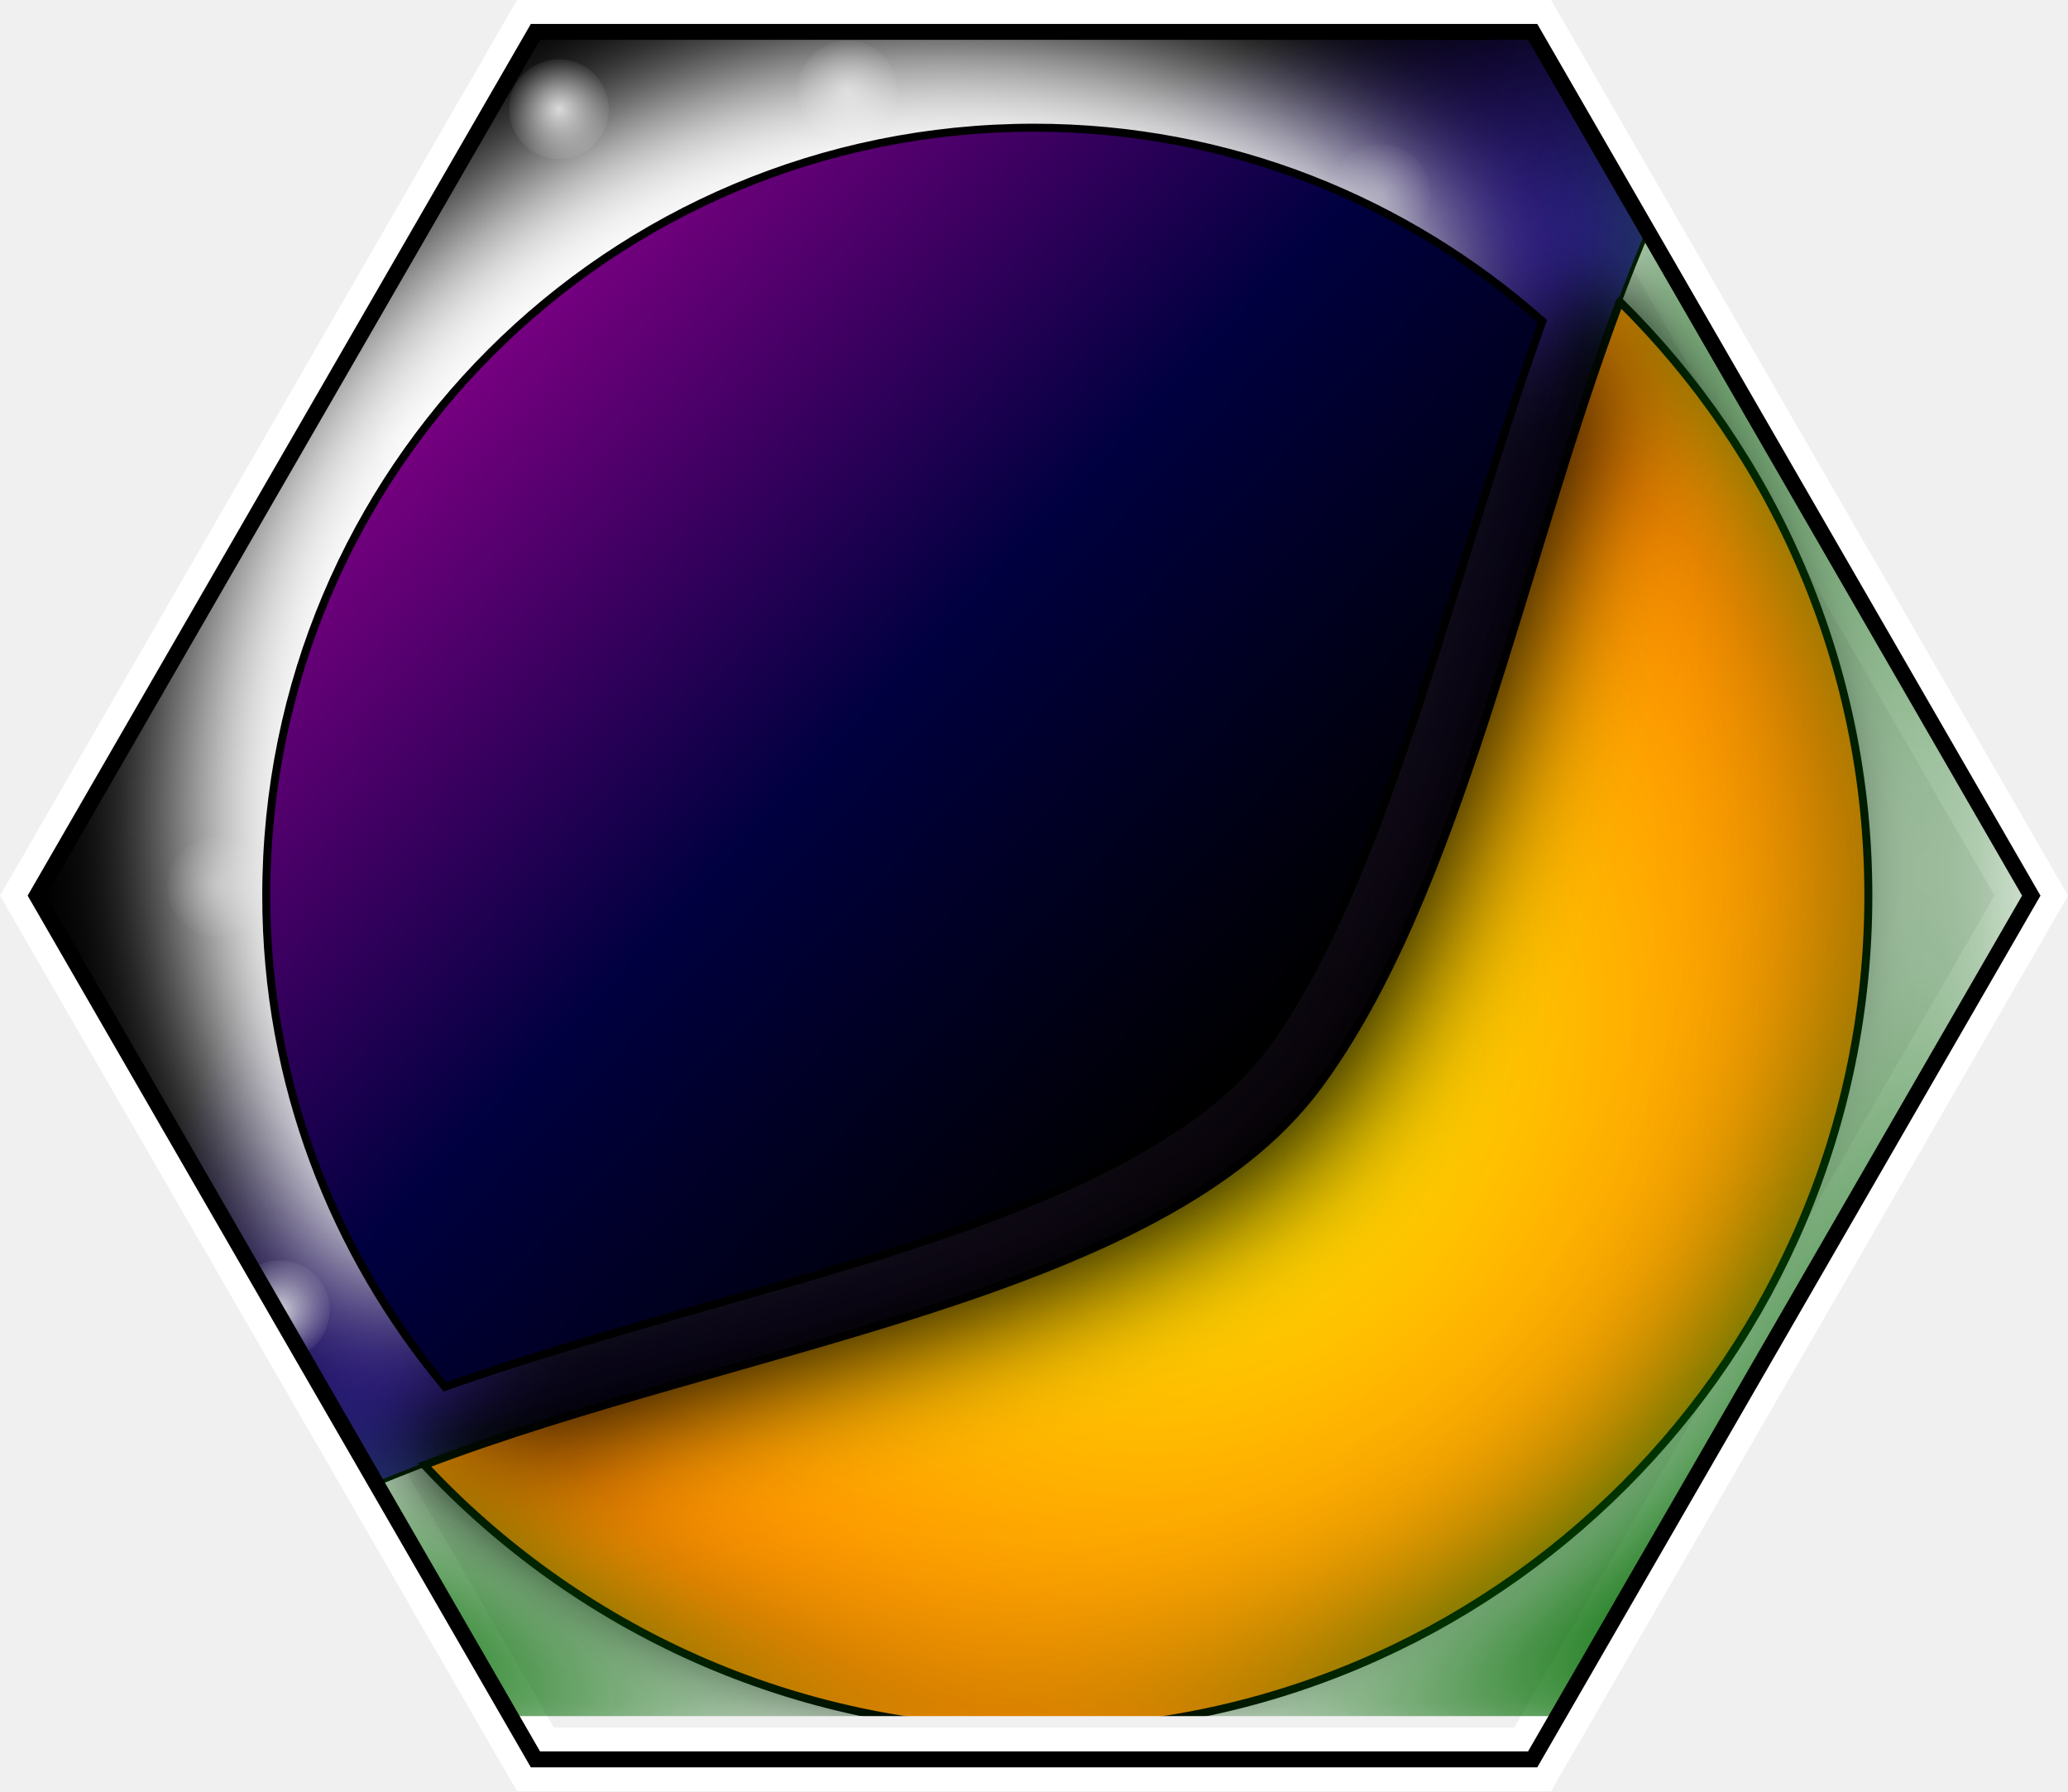
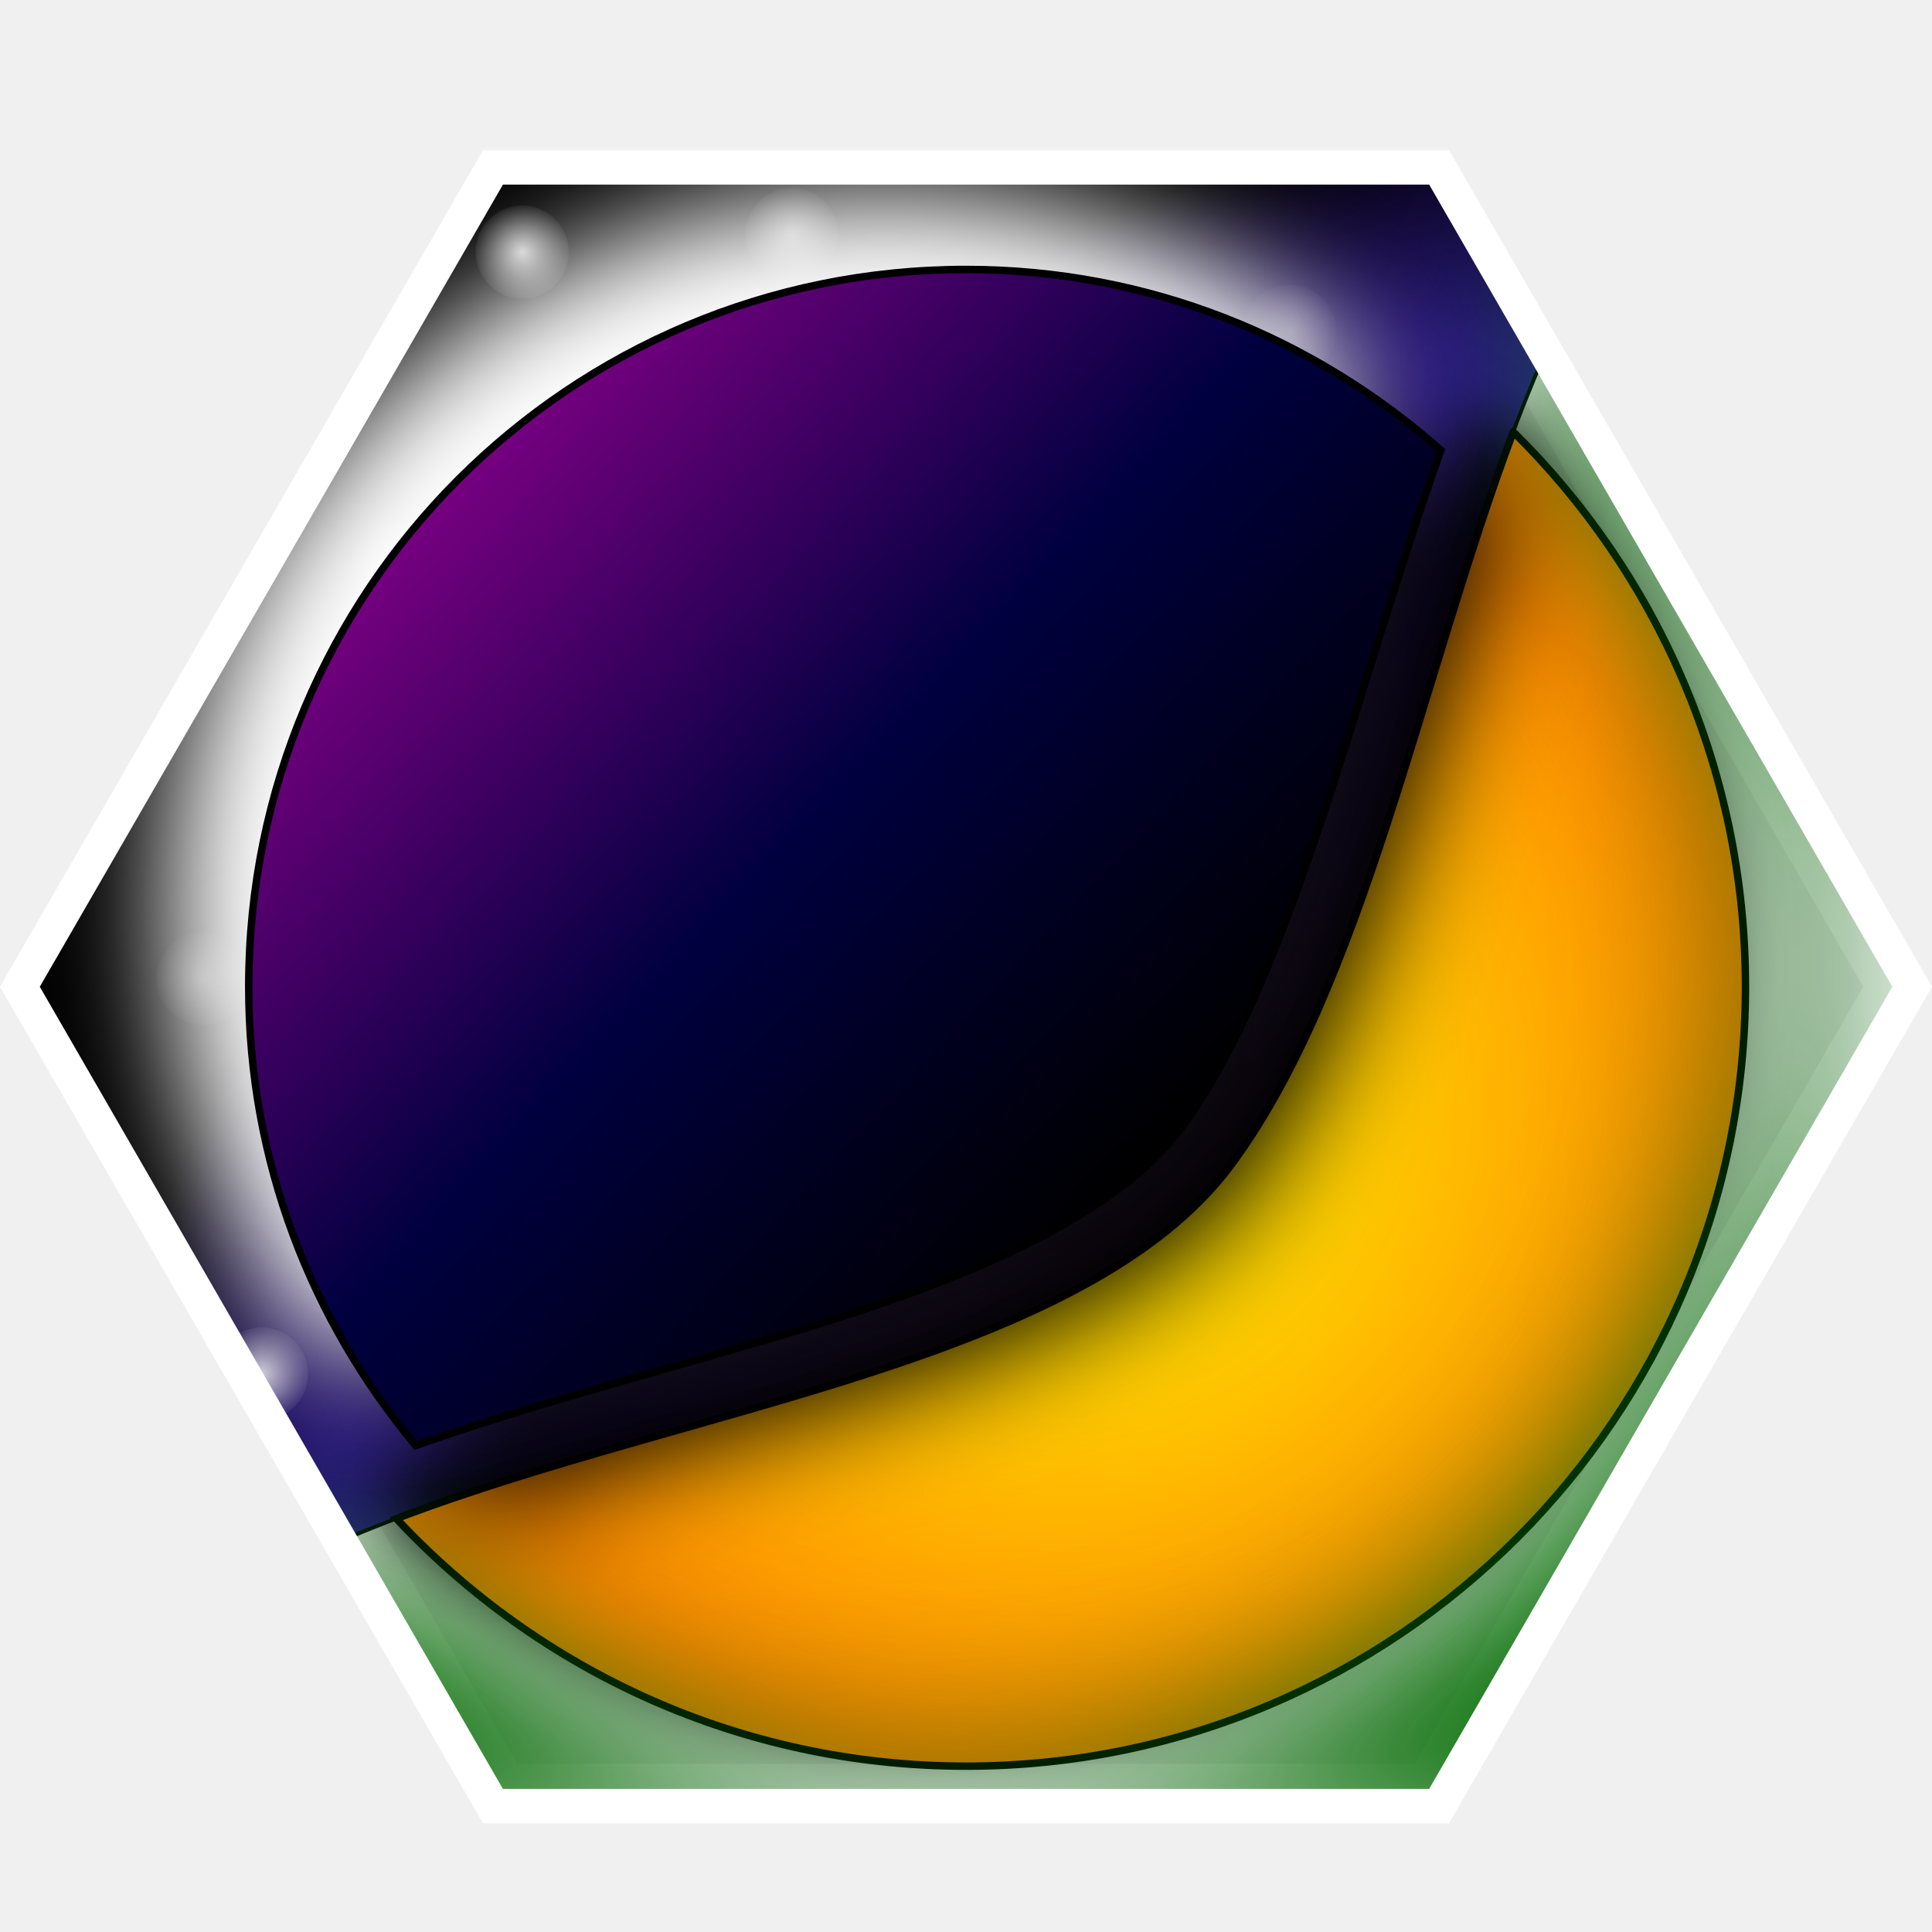
- <svg xmlns="http://www.w3.org/2000/svg" xmlns:xlink="http://www.w3.org/1999/xlink" width="519.225" height="449.652" id="svg2" version="1.1">
+ <svg xmlns="http://www.w3.org/2000/svg" xmlns:xlink="http://www.w3.org/1999/xlink" width="519.23" height="519.23" id="svg2" version="1.1">
  <defs id="defs4">
    <linearGradient id="linearGradient4045">
      <stop style="stop-color:#ffffff;stop-opacity:1" offset="0" id="stop4047" />
      <stop style="stop-color:#ffffff;stop-opacity:0" offset="1" id="stop4049" />
    </linearGradient>
    <linearGradient id="linearGradient3951">
      <stop style="stop-color:#55d400;stop-opacity:1" offset="0" id="stop3953" />
      <stop id="stop3959" offset="0.538" style="stop-color:#66ff00;stop-opacity:1" />
      <stop style="stop-color:#008000;stop-opacity:1" offset="0.704" id="stop3961" />
      <stop style="stop-color:#000000;stop-opacity:1" offset="1" id="stop3955" />
    </linearGradient>
    <linearGradient id="linearGradient3849">
      <stop style="stop-color:#ffff00;stop-opacity:1" offset="0" id="stop3851" />
      <stop style="stop-color:#ff8800;stop-opacity:1" offset="1" id="stop3853" />
    </linearGradient>
    <linearGradient id="linearGradient3837">
      <stop style="stop-color:#760080;stop-opacity:1;" offset="0" id="stop3839" />
      <stop id="stop3847" offset="0.5" style="stop-color:#000040;stop-opacity:1;" />
      <stop style="stop-color:#000000;stop-opacity:1" offset="1" id="stop3841" />
    </linearGradient>
    <linearGradient id="linearGradient3823">
      <stop style="stop-color:#000000;stop-opacity:1;" offset="0" id="stop3825" />
      <stop id="stop3831" offset="0.5" style="stop-color:#a24fa2;stop-opacity:1" />
      <stop style="stop-color:#5127ff;stop-opacity:1;" offset="0.75" id="stop3835" />
      <stop style="stop-color:#000000;stop-opacity:1" offset="1" id="stop3827" />
    </linearGradient>
    <radialGradient xlink:href="#linearGradient3823" id="radialGradient3833" cx="500.752" cy="500.752" fx="500.752" fy="500.752" r="250.875" gradientUnits="userSpaceOnUse" gradientTransform="matrix(2.007828,0,0,2.007828,-504.6718,-504.6718)" />
    <linearGradient xlink:href="#linearGradient3837" id="linearGradient3845" x1="113.531" y1="115.445" x2="303.137" y2="293.571" gradientUnits="userSpaceOnUse" />
    <radialGradient xlink:href="#linearGradient3849" id="radialGradient3855" cx="278.562" cy="280.547" fx="278.562" fy="280.547" r="181.781" gradientTransform="matrix(1,0,0,0.9890837,0,3.062528)" gradientUnits="userSpaceOnUse" />
    <filter id="filter3939" x="-0.119" width="1.238" y="-0.121" height="1.242" color-interpolation-filters="sRGB">
      <feGaussianBlur stdDeviation="15.912" id="feGaussianBlur3941" />
    </filter>
    <radialGradient xlink:href="#linearGradient3951" id="radialGradient3963" cx="306.383" cy="315.388" fx="306.383" fy="315.388" r="239.906" gradientTransform="matrix(1.506272,7.4310545e-8,-7.2932564e-8,1.478341,-155.1132,-150.8842)" gradientUnits="userSpaceOnUse" />
    <filter id="filter4001" x="-0.12" width="1.24" y="-0.12" height="1.24" color-interpolation-filters="sRGB">
      <feGaussianBlur stdDeviation="23.887" id="feGaussianBlur4003" />
    </filter>
    <filter id="filter4033" color-interpolation-filters="sRGB">
      <feGaussianBlur stdDeviation="9.014" id="feGaussianBlur4035" />
    </filter>
    <radialGradient xlink:href="#linearGradient4045" id="radialGradient4051" cx="40.357" cy="31.224" fx="40.357" fy="31.224" r="13.524" gradientUnits="userSpaceOnUse" />
    <radialGradient xlink:href="#linearGradient4045" id="radialGradient4152" gradientUnits="userSpaceOnUse" cx="40.357" cy="31.224" fx="40.357" fy="31.224" r="13.524" />
    <radialGradient xlink:href="#linearGradient4045" id="radialGradient4156" gradientUnits="userSpaceOnUse" cx="40.357" cy="31.224" fx="40.357" fy="31.224" r="13.524" />
    <radialGradient xlink:href="#linearGradient4045" id="radialGradient4160" gradientUnits="userSpaceOnUse" cx="40.357" cy="31.224" fx="40.357" fy="31.224" r="13.524" />
    <radialGradient xlink:href="#linearGradient4045" id="radialGradient4164" gradientUnits="userSpaceOnUse" cx="40.357" cy="31.224" fx="40.357" fy="31.224" r="13.524" />
    <radialGradient xlink:href="#linearGradient4045" id="radialGradient4168" gradientUnits="userSpaceOnUse" cx="40.357" cy="31.224" fx="40.357" fy="31.224" r="13.524" />
    <radialGradient xlink:href="#linearGradient4045-7" id="radialGradient4051-5" cx="40.357" cy="31.224" fx="40.357" fy="31.224" r="13.524" gradientUnits="userSpaceOnUse" />
    <linearGradient id="linearGradient4045-7">
      <stop style="stop-color:#ffffff;stop-opacity:1" offset="0" id="stop4047-4" />
      <stop style="stop-color:#ffffff;stop-opacity:0" offset="1" id="stop4049-7" />
    </linearGradient>
    <radialGradient xlink:href="#linearGradient4045-7" id="radialGradient4099" cx="40.357" cy="31.224" fx="40.357" fy="31.224" r="13.524" gradientUnits="userSpaceOnUse" />
    <radialGradient xlink:href="#linearGradient4045-7" id="radialGradient4107" cx="40.357" cy="31.224" fx="40.357" fy="31.224" r="13.524" gradientUnits="userSpaceOnUse" />
    <radialGradient xlink:href="#linearGradient4045-7" id="radialGradient4115" cx="40.357" cy="31.224" fx="40.357" fy="31.224" r="13.524" gradientUnits="userSpaceOnUse" />
    <radialGradient xlink:href="#linearGradient4045-7" id="radialGradient4123" cx="40.357" cy="31.224" fx="40.357" fy="31.224" r="13.524" gradientUnits="userSpaceOnUse" />
    <filter color-interpolation-filters="sRGB" id="filter4067-8" x="-0.223" width="1.447" y="-0.223" height="1.447">
      <feGaussianBlur stdDeviation="2.33" id="feGaussianBlur4069-0" />
    </filter>
    <radialGradient xlink:href="#linearGradient4045-7" id="radialGradient4133" cx="40.357" cy="31.224" fx="40.357" fy="31.224" r="13.524" gradientUnits="userSpaceOnUse" />
    <mask maskUnits="userSpaceOnUse" id="mask4248">
      <path transform="matrix(1.249357,0,0,1.249357,216.2979,355.6942)" d="m 266.088,-53.664 -100.202,173.555 -200.404,0 -100.202,-173.555 100.202,-173.555 200.404,0 z" id="path4250" style="fill:#ffffff;fill-opacity:1;fill-rule:nonzero;stroke:#000000;stroke-width:2;stroke-linecap:butt;stroke-linejoin:miter;stroke-miterlimit:4;stroke-opacity:1;stroke-dasharray:none;stroke-dashoffset:0" />
    </mask>
    <filter id="filter3879" x="-0.119" width="1.238" y="-0.121" height="1.242" color-interpolation-filters="sRGB">
      <feGaussianBlur stdDeviation="15.912" id="feGaussianBlur3881" />
    </filter>
-     <radialGradient xlink:href="#linearGradient4045-7" id="radialGradient3885" gradientUnits="userSpaceOnUse" cx="40.357" cy="31.224" fx="40.357" fy="31.224" r="13.524" />
+     <radialGradient xlink:href="#linearGradient4045-7" id="radialGradient3071" gradientUnits="userSpaceOnUse" cx="40.357" cy="31.224" fx="40.357" fy="31.224" r="13.524" />
  </defs>
-   <g id="layer1" transform="translate(-38.73297,-63.81307)">
-     <path transform="matrix(1.249357,0,0,1.249357,216.2979,355.6942)" d="m 266.088,-53.664 -100.202,173.555 -200.404,0 -100.202,-173.555 100.202,-173.555 200.404,0 z" id="path3883" style="fill:none;stroke:#ffffff;stroke-width:12.807;stroke-linecap:butt;stroke-linejoin:miter;stroke-miterlimit:4;stroke-opacity:1;stroke-dasharray:none;stroke-dashoffset:0" />
+   <g id="layer1" transform="translate(-38.73297,5.765363)">
+     <path transform="matrix(1.249357,0,0,1.249357,216.2853,326.4746)" d="m 266.088,-53.664 -100.202,173.555 -200.404,0 -100.202,-173.555 100.202,-173.555 200.404,0 z" id="path3883" style="fill:none;stroke:#ffffff;stroke-width:12.807;stroke-linecap:butt;stroke-linejoin:miter;stroke-miterlimit:4;stroke-opacity:1;stroke-dasharray:none;stroke-dashoffset:0" />
    <path style="fill:#ffffff;fill-opacity:1;fill-rule:nonzero;stroke:#008000;stroke-width:2;stroke-linecap:butt;stroke-linejoin:miter;stroke-miterlimit:4;stroke-opacity:1;stroke-dasharray:none;stroke-dashoffset:0" id="path2985" d="m 547.736,288.648 c 0,137.727 -111.649,249.376 -249.376,249.376 -137.727,0 -249.376,-111.649 -249.376,-249.376 0,-137.727 111.649,-249.376 249.376,-249.376 137.727,0 249.376,111.649 249.376,249.376 z" transform="matrix(0.8399276,0,0,0.8399276,-456.5312,46.20463)" />
-     <g id="g3981" mask="url(#mask4248)">
+     <g id="g3981" mask="url(#mask4248)" transform="translate(0,-29.21965)">
      <path id="path3008" d="M 0,0 0,500.75 C 0,360.516 255.773,387.014 321.625,298.25 387.477,209.486 384.189,0 500.75,0 L 0,0 z" style="fill:url(#radialGradient3833);fill-opacity:1;stroke:#000000;stroke-width:1px;stroke-linecap:butt;stroke-linejoin:miter;stroke-opacity:1" transform="translate(47.98456,38.2724)" />
      <g transform="translate(-1.5417481e-7,3.234082e-6)" id="g4071">
-         <path transform="translate(138.7173,59.98147)" d="m 52.881,31.224 c 0,6.917 -5.607,12.524 -12.524,12.524 -6.917,0 -12.524,-5.607 -12.524,-12.524 0,-6.917 5.607,-12.524 12.524,-12.524 6.917,0 12.524,5.607 12.524,12.524 z" id="path4043" style="opacity:0.795;fill:url(#radialGradient3885);fill-opacity:1;fill-rule:nonzero;stroke:none" />
+         <path transform="translate(138.7173,59.98147)" d="m 52.881,31.224 c 0,6.917 -5.607,12.524 -12.524,12.524 -6.917,0 -12.524,-5.607 -12.524,-12.524 0,-6.917 5.607,-12.524 12.524,-12.524 6.917,0 12.524,5.607 12.524,12.524 z" id="path4043" style="opacity:0.795;fill:url(#radialGradient3071);fill-opacity:1;fill-rule:nonzero;stroke:none" />
        <use style="opacity:0.634" height="500.752" width="500.752" transform="translate(72.42348,-4.72327)" id="use4053" xlink:href="#path4043" y="0" x="0" />
        <use style="opacity:0.583" height="500.752" width="500.752" transform="translate(133.826,25.97799)" id="use4055" xlink:href="#use4053" y="0" x="0" />
        <use height="500.752" width="500.752" transform="translate(-292.0555,173.9738)" id="use4057" xlink:href="#use4055" y="0" x="0" />
        <use height="500.752" width="500.752" transform="translate(-70.06184,301.5021)" id="use4059" xlink:href="#path4043" y="0" x="0" />
        <use style="filter:url(#filter4067-8)" height="500.752" width="500.752" transform="translate(-104.6992,89.74214)" id="use4061" xlink:href="#use4053" y="0" x="0" />
      </g>
      <path style="fill:#000000;fill-opacity:1;stroke:#000000;stroke-width:2;stroke-linecap:butt;stroke-linejoin:miter;stroke-miterlimit:4;stroke-opacity:1;stroke-dasharray:none;filter:url(#filter4033)" d="m 437.422,131.522 c -24.907,66.274 -40.325,149.165 -75.812,197 -39.014,52.588 -144.687,64.746 -224.344,95.062 38.229,40.928 92.67,66.531 153.094,66.531 115.68,0 209.469,-93.788 209.469,-209.469 0,-58.369 -23.889,-111.142 -62.406,-149.125 z" id="path4015" />
      <path id="path3013" d="m 397.438,101.25 c -24.907,66.274 -40.325,149.165 -75.812,197 -39.014,52.588 -144.687,64.746 -224.344,95.062 38.229,40.928 92.67,66.531 153.094,66.531 115.68,0 209.469,-93.788 209.469,-209.469 0,-58.369 -23.889,-111.142 -62.406,-149.125 z" style="fill:url(#radialGradient3855);fill-opacity:1;stroke:#000000;stroke-width:2;stroke-linecap:butt;stroke-linejoin:miter;stroke-miterlimit:4;stroke-opacity:1;stroke-dasharray:none" transform="translate(47.98456,38.2724)" />
      <path style="fill:#006e00;fill-opacity:1;stroke:#000000;stroke-width:2;stroke-linecap:butt;stroke-linejoin:miter;stroke-miterlimit:4;stroke-opacity:1;stroke-dasharray:none;filter:url(#filter4001)" id="path3965" d="m 489.625,11.969 c -18.095,2.485 -32.008,11.07 -44.438,24.844 -13.681,15.161 -24.886,36.956 -34.719,61.906 37.46,39.529 60.5,92.946 60.5,151.656 0,121.698 -98.896,220.594 -220.594,220.594 -60.771,0 -115.881,-24.683 -155.781,-64.5 C 70.84,416.058 50.245,427.303 35.875,441.375 22.517,454.456 14.077,469.565 11.812,489.625 l 477.812,0 0,-477.656 z" transform="translate(41.98456,32.2724)" />
      <g id="g4009">
        <path transform="translate(63.98456,54.2724)" d="m 250.375,57.594 c -106.657,0 -192.781,86.124 -192.781,192.781 0,47.053 16.944,89.87 44.875,123.312 38.511,-13.599 80.392,-23.524 117.062,-35.438 40.223,-13.068 73.111,-28.941 88.688,-49.938 C 337.97,248.21 354.445,172.311 378,106.188 343.982,76.037 299.474,57.594 250.375,57.594 z" id="path3857" style="fill:#000000;fill-opacity:1;fill-rule:nonzero;stroke:#000000;stroke-width:2;stroke-linecap:butt;stroke-linejoin:miter;stroke-miterlimit:4;stroke-opacity:1;stroke-dasharray:none;stroke-dashoffset:0;filter:url(#filter3939)" />
        <path transform="translate(25.98456,16.2724)" d="m 250.375,57.594 c -106.657,0 -192.781,86.124 -192.781,192.781 0,47.053 16.944,89.87 44.875,123.312 38.511,-13.599 80.392,-23.524 117.062,-35.438 40.223,-13.068 73.111,-28.941 88.688,-49.938 C 337.97,248.21 354.445,172.311 378,106.188 343.982,76.037 299.474,57.594 250.375,57.594 z" id="path3049" style="fill:#ffffff;fill-opacity:1;fill-rule:nonzero;stroke:none;filter:url(#filter3879)" />
        <path style="fill:url(#linearGradient3845);fill-opacity:1;fill-rule:nonzero;stroke:#000000;stroke-width:2;stroke-linecap:butt;stroke-linejoin:miter;stroke-miterlimit:4;stroke-opacity:1;stroke-dasharray:none;stroke-dashoffset:0" id="path3053" d="m 250.375,57.594 c -106.657,0 -192.781,86.124 -192.781,192.781 0,47.053 16.944,89.87 44.875,123.312 38.511,-13.599 80.392,-23.524 117.062,-35.438 40.223,-13.068 73.111,-28.941 88.688,-49.938 C 337.97,248.21 354.445,172.311 378,106.188 343.982,76.037 299.474,57.594 250.375,57.594 z" transform="translate(47.98456,38.2724)" />
      </g>
    </g>
-     <path style="fill:none;stroke:#000000;stroke-width:3.202;stroke-linecap:butt;stroke-linejoin:miter;stroke-miterlimit:4;stroke-opacity:1;stroke-dasharray:none;stroke-dashoffset:0" id="path4246" d="m 266.088,-53.664 -100.202,173.555 -200.404,0 -100.202,-173.555 100.202,-173.555 200.404,0 z" transform="matrix(1.249357,0,0,1.249357,216.2979,355.6942)" />
  </g>
</svg>
